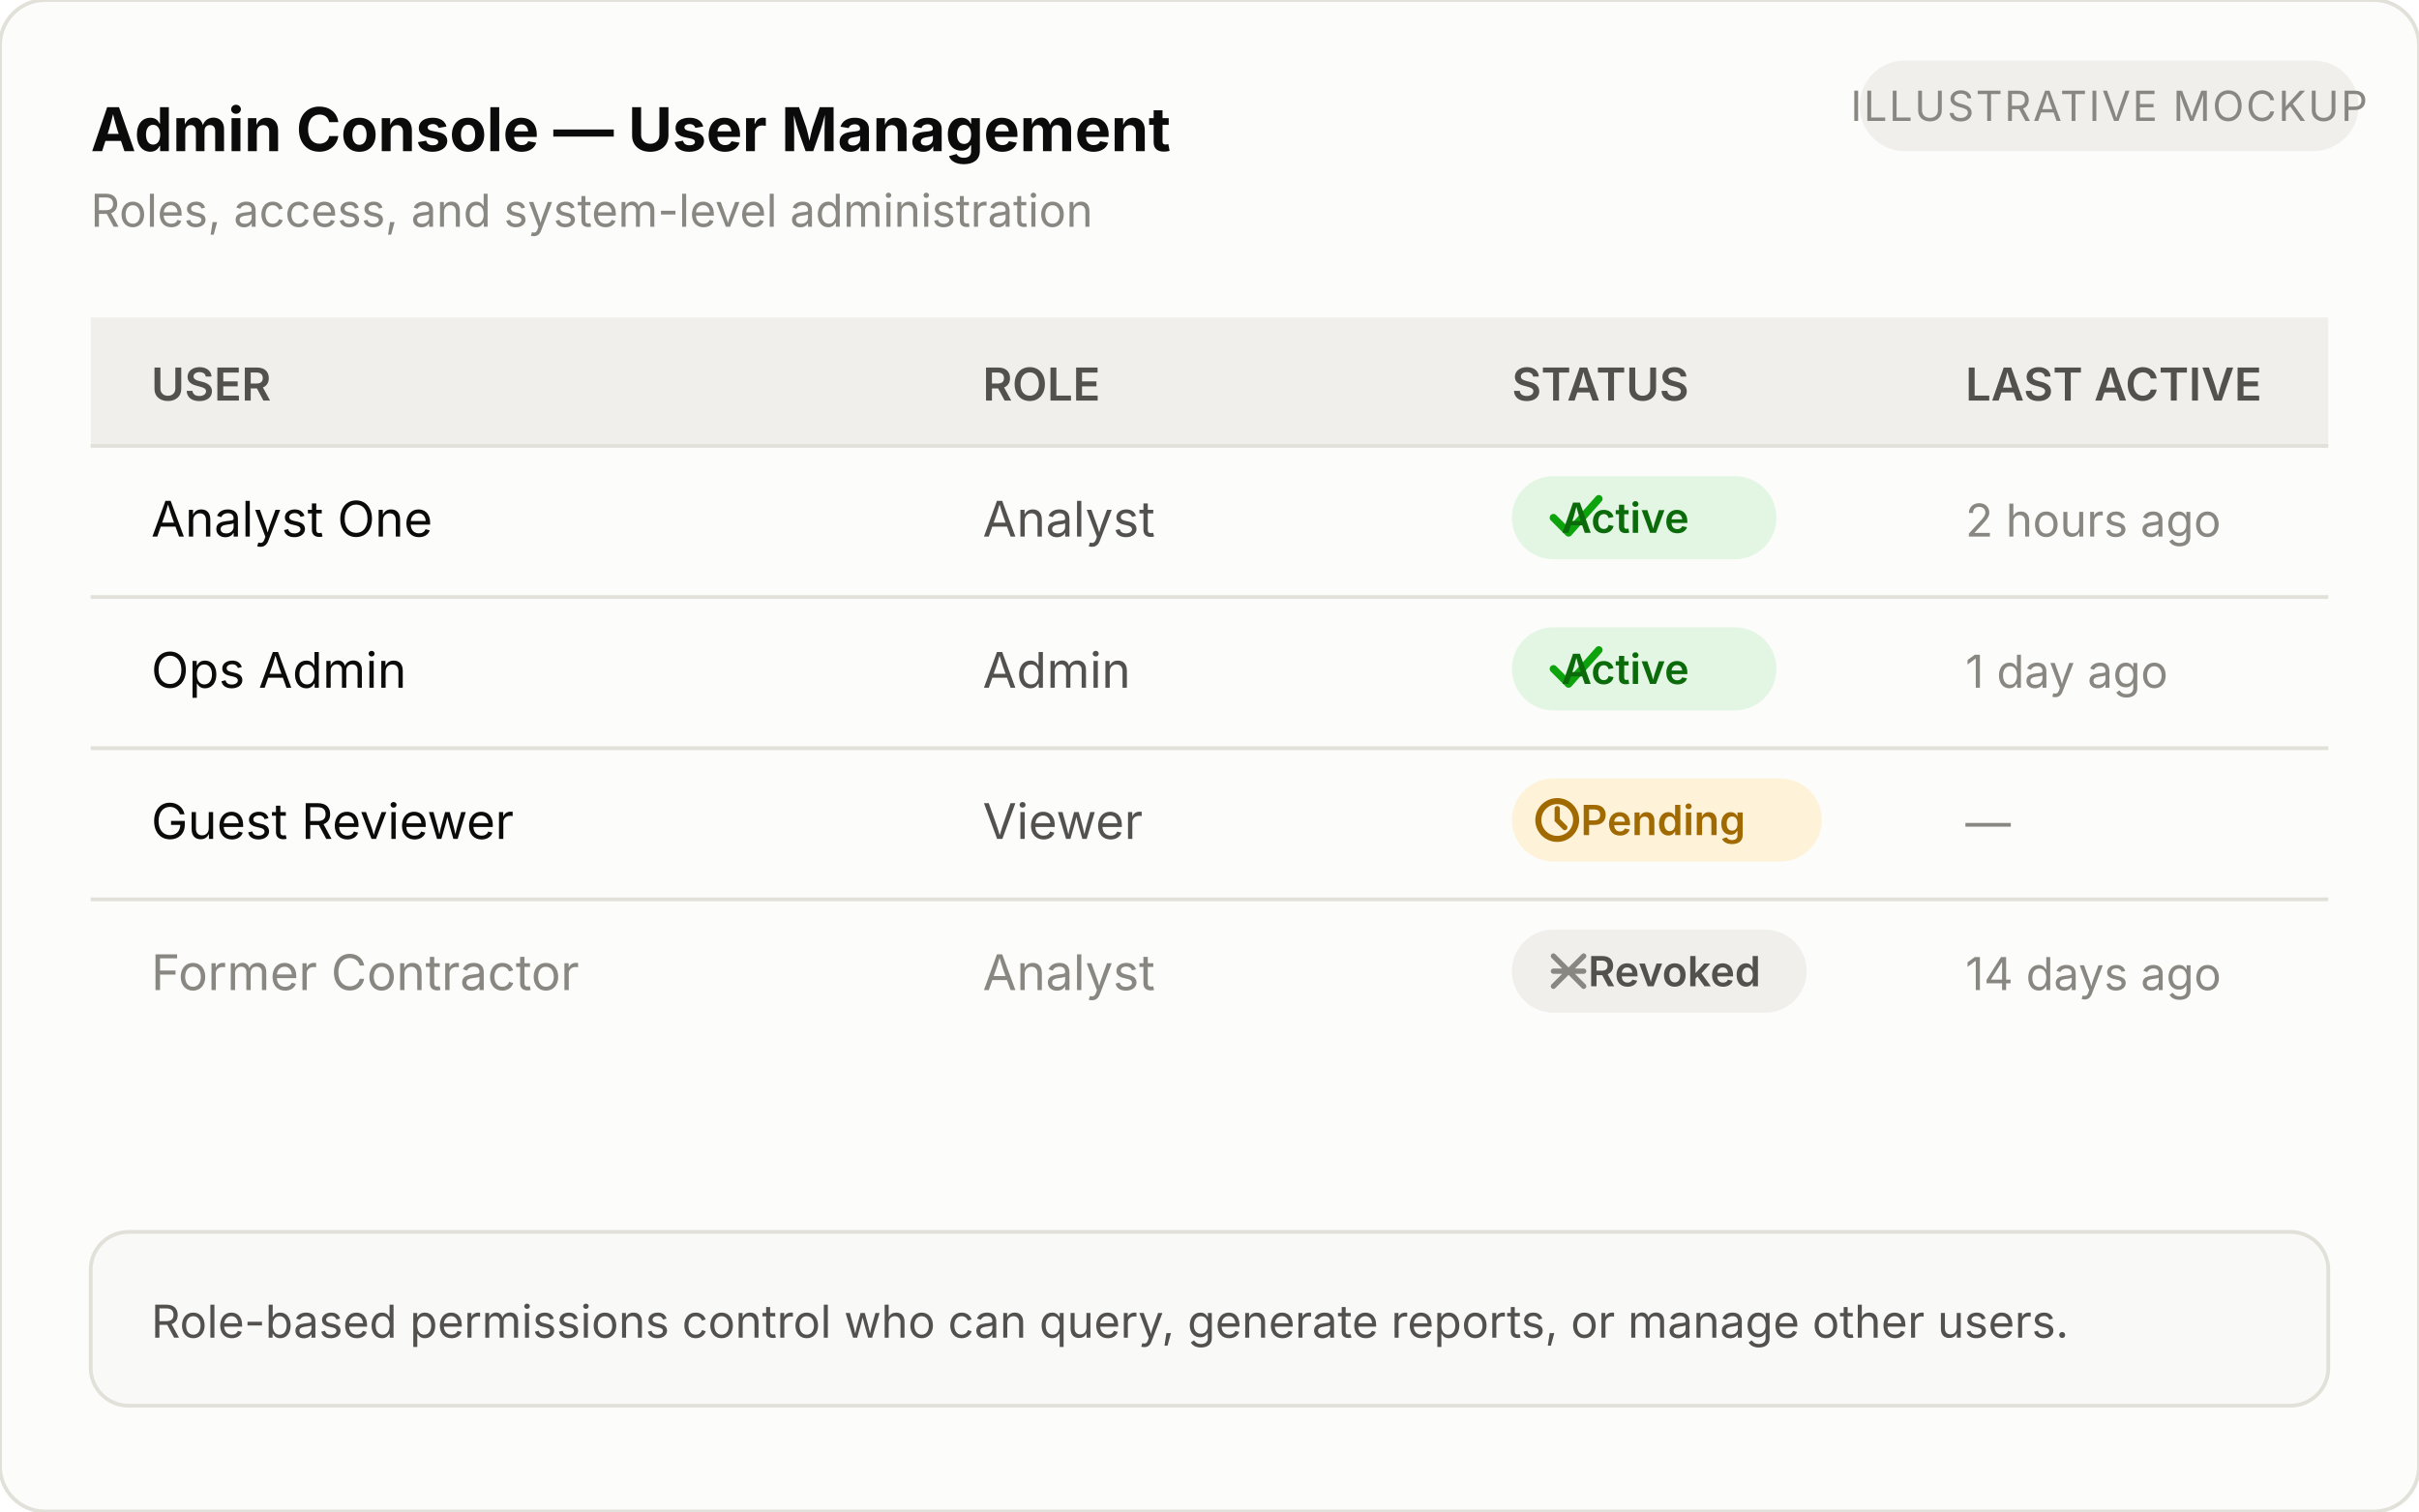
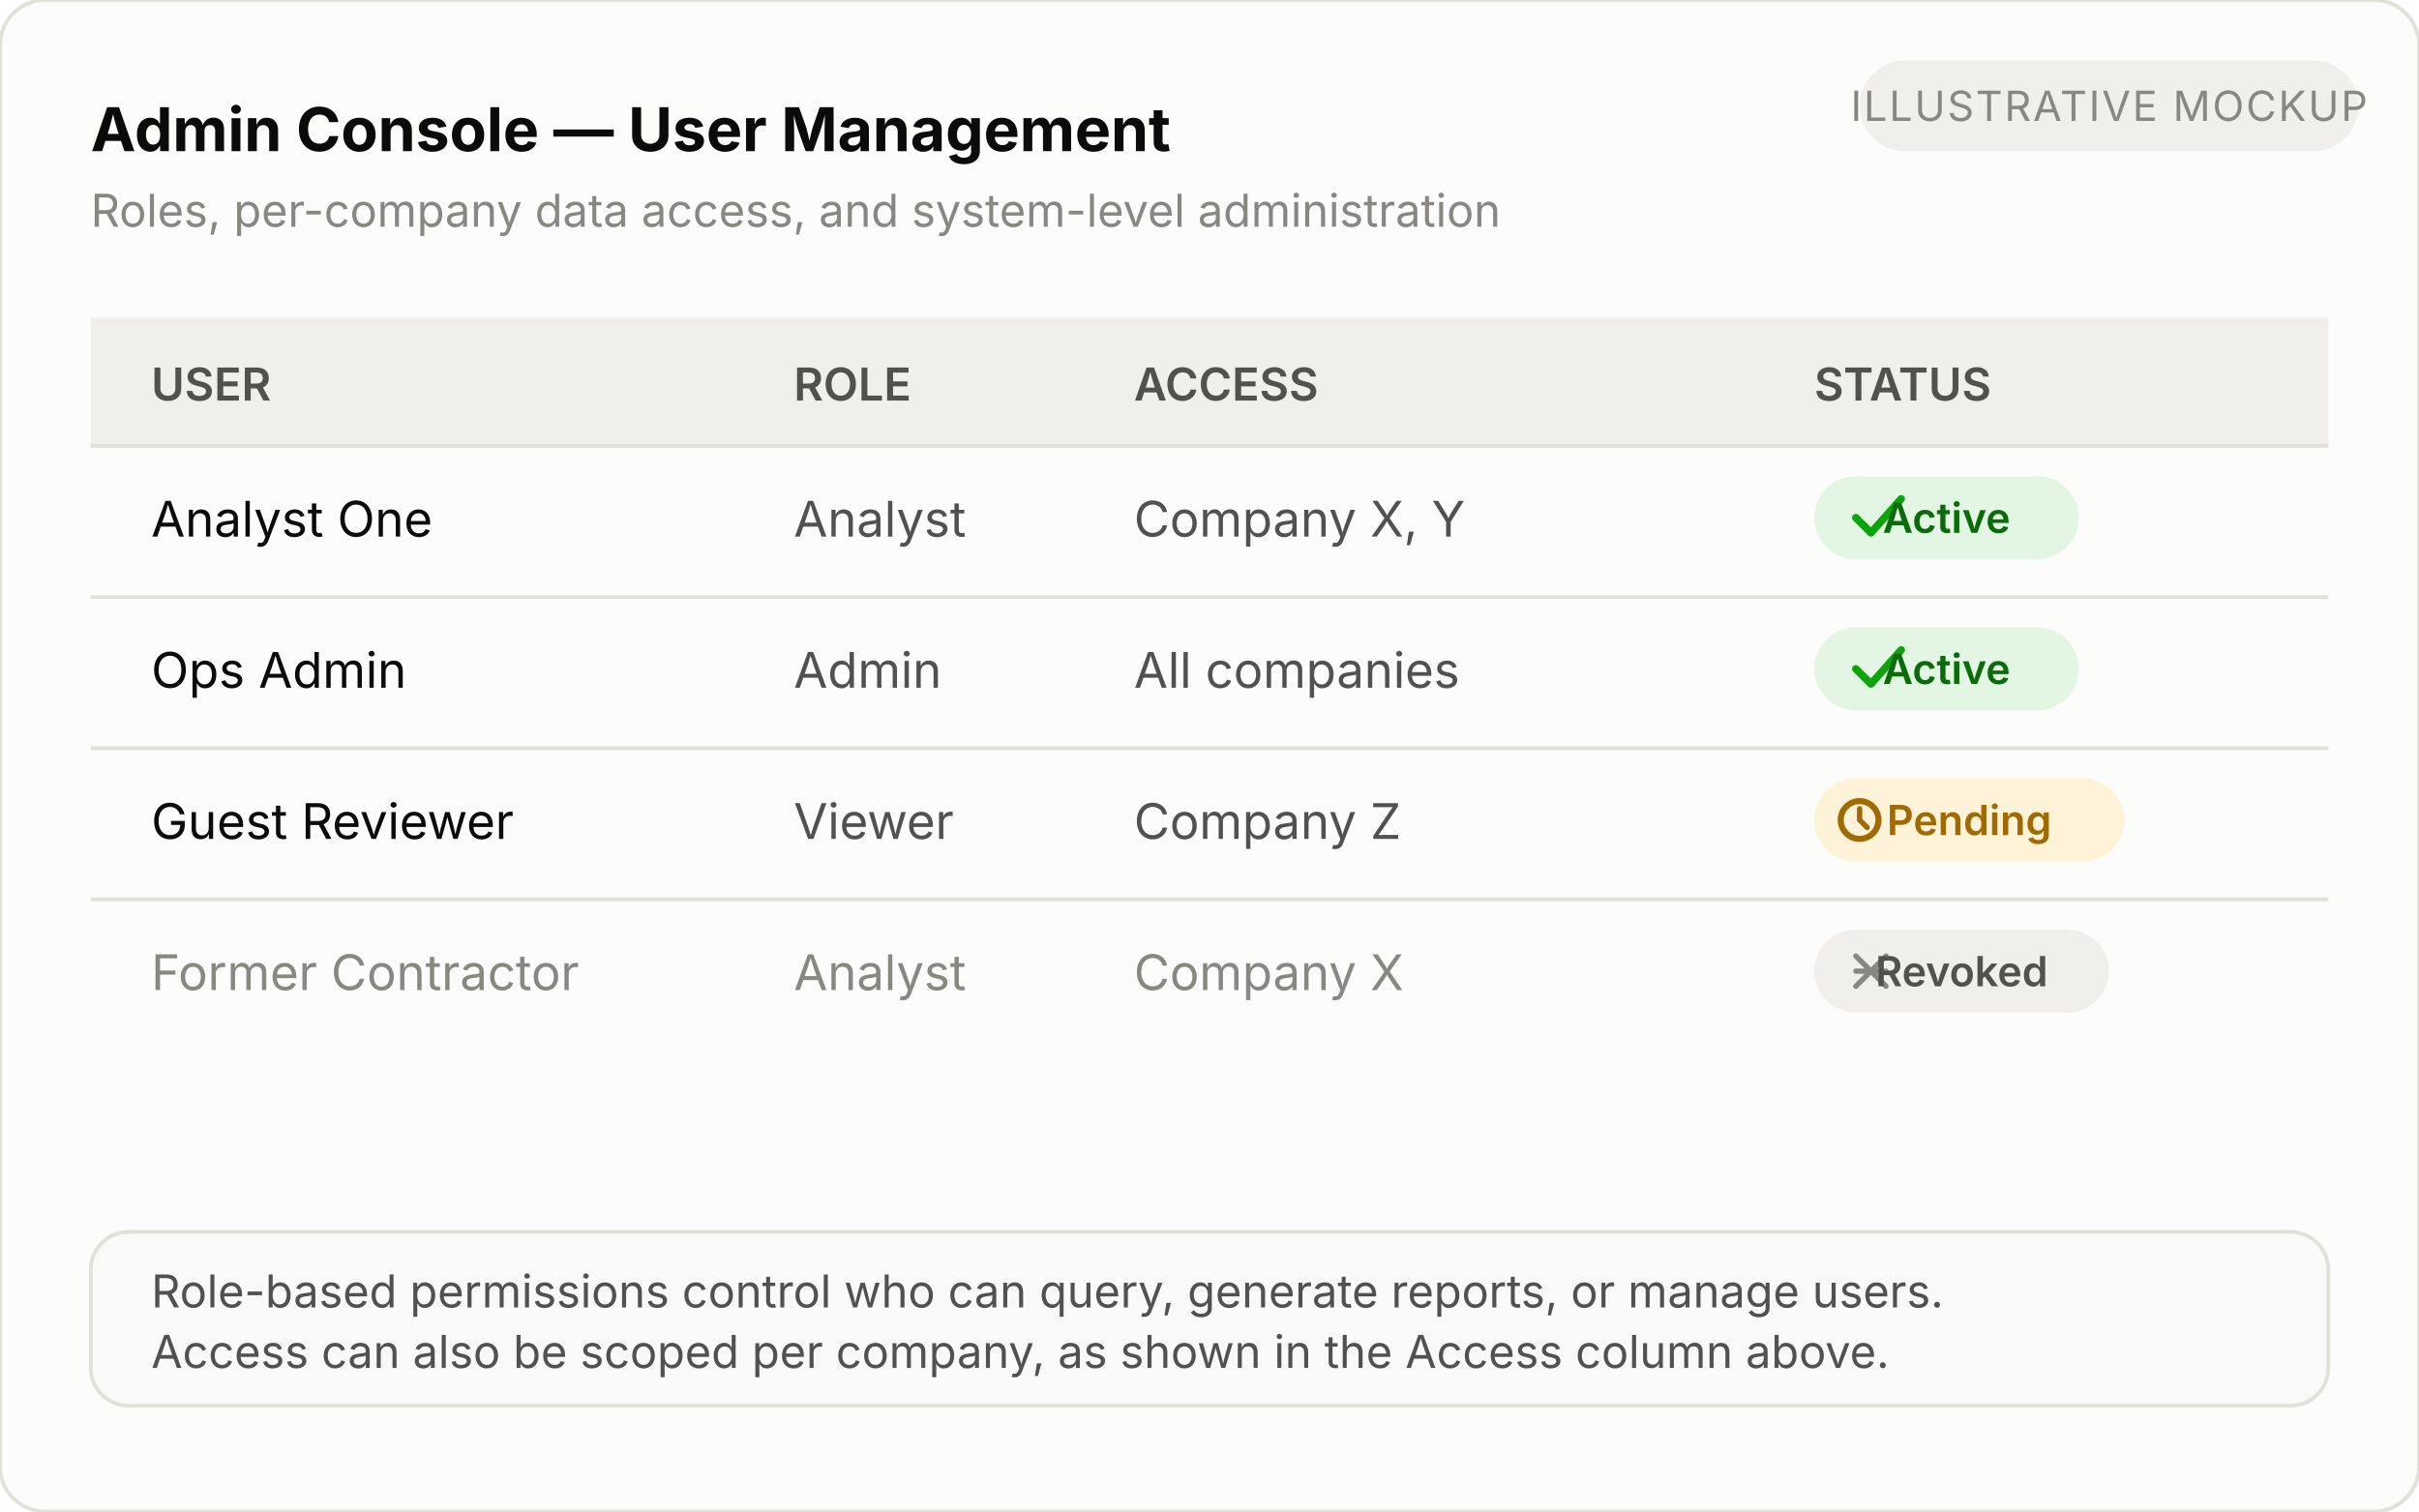
<svg xmlns="http://www.w3.org/2000/svg" viewBox="0 0 640 400" font-family="system-ui, -apple-system, 'Segoe UI', sans-serif">
  <rect x="0" y="0" width="640" height="400" rx="12" fill="#fcfcfb" stroke="#e1e0d9" stroke-width="1" />
  <rect x="492" y="16" width="132" height="24" rx="12" fill="#f0efec" />
  <text x="558" y="32" text-anchor="middle" font-size="11" letter-spacing="0.5" fill="#898781">ILLUSTRATIVE MOCKUP</text>
  <text x="24" y="40" font-size="16" font-weight="700" fill="#0b0b0b">Admin Console — User Management</text>
-   <text x="24" y="60" font-size="12" fill="#898781">Roles, access, and system-level administration</text>
+   <text x="24" y="60" font-size="12" fill="#898781">Roles, per-company data access, and system-level administration</text>
  <rect x="24" y="84" width="592" height="34" fill="#f0efec" />
  <text x="40" y="106" font-size="12" font-weight="600" fill="#52514e">USER</text>
-   <text x="260" y="106" font-size="12" font-weight="600" fill="#52514e">ROLE</text>
-   <text x="400" y="106" font-size="12" font-weight="600" fill="#52514e">STATUS</text>
-   <text x="520" y="106" font-size="12" font-weight="600" fill="#52514e">LAST ACTIVE</text>
+   <text x="210" y="106" font-size="12" font-weight="600" fill="#52514e">ROLE</text>
+   <text x="300" y="106" font-size="12" font-weight="600" fill="#52514e">ACCESS</text>
+   <text x="480" y="106" font-size="12" font-weight="600" fill="#52514e">STATUS</text>
  <g>
    <line x1="24" y1="118" x2="616" y2="118" stroke="#e1e0d9" stroke-width="1" />
    <text x="40" y="142" font-size="13" fill="#0b0b0b">Analyst One</text>
-     <text x="260" y="142" font-size="13" fill="#52514e">Analyst</text>
-     <rect x="400" y="126" width="70" height="22" rx="11" fill="#e3f6e3" />
-     <path d="M 411 137 l 4 4 l 8 -9" fill="none" stroke="#0ca30c" stroke-width="2" stroke-linecap="round" stroke-linejoin="round" />
-     <text x="430" y="141" text-anchor="middle" font-size="11" font-weight="600" fill="#0b6b0b">Active</text>
-     <text x="520" y="142" font-size="12" fill="#898781">2 hours ago</text>
+     <text x="210" y="142" font-size="13" fill="#52514e">Analyst</text>
+     <text x="300" y="142" font-size="13" fill="#52514e">Company X, Y</text>
+     <rect x="480" y="126" width="70" height="22" rx="11" fill="#e3f6e3" />
+     <path d="M 491 137 l 4 4 l 8 -9" fill="none" stroke="#0ca30c" stroke-width="2" stroke-linecap="round" stroke-linejoin="round" />
+     <text x="515" y="141" text-anchor="middle" font-size="11" font-weight="600" fill="#0b6b0b">Active</text>
  </g>
  <g>
    <line x1="24" y1="158" x2="616" y2="158" stroke="#e1e0d9" stroke-width="1" />
    <text x="40" y="182" font-size="13" fill="#0b0b0b">Ops Admin</text>
-     <text x="260" y="182" font-size="13" fill="#52514e">Admin</text>
-     <rect x="400" y="166" width="70" height="22" rx="11" fill="#e3f6e3" />
-     <path d="M 411 177 l 4 4 l 8 -9" fill="none" stroke="#0ca30c" stroke-width="2" stroke-linecap="round" stroke-linejoin="round" />
-     <text x="430" y="181" text-anchor="middle" font-size="11" font-weight="600" fill="#0b6b0b">Active</text>
-     <text x="520" y="182" font-size="12" fill="#898781">1 day ago</text>
+     <text x="210" y="182" font-size="13" fill="#52514e">Admin</text>
+     <text x="300" y="182" font-size="13" fill="#52514e">All companies</text>
+     <rect x="480" y="166" width="70" height="22" rx="11" fill="#e3f6e3" />
+     <path d="M 491 177 l 4 4 l 8 -9" fill="none" stroke="#0ca30c" stroke-width="2" stroke-linecap="round" stroke-linejoin="round" />
+     <text x="515" y="181" text-anchor="middle" font-size="11" font-weight="600" fill="#0b6b0b">Active</text>
  </g>
  <g>
    <line x1="24" y1="198" x2="616" y2="198" stroke="#e1e0d9" stroke-width="1" />
    <text x="40" y="222" font-size="13" fill="#0b0b0b">Guest Reviewer</text>
-     <text x="260" y="222" font-size="13" fill="#52514e">Viewer</text>
-     <rect x="400" y="206" width="82" height="22" rx="11" fill="#fef3d9" />
-     <circle cx="412" cy="217" r="5" fill="none" stroke="#a16a00" stroke-width="1.6" />
-     <path d="M 412 214 l 0 3 l 2 2" fill="none" stroke="#a16a00" stroke-width="1.4" stroke-linecap="round" />
-     <text x="440" y="221" text-anchor="middle" font-size="11" font-weight="600" fill="#a16a00">Pending</text>
-     <text x="520" y="222" font-size="12" fill="#898781">—</text>
+     <text x="210" y="222" font-size="13" fill="#52514e">Viewer</text>
+     <text x="300" y="222" font-size="13" fill="#52514e">Company Z</text>
+     <rect x="480" y="206" width="82" height="22" rx="11" fill="#fef3d9" />
+     <circle cx="492" cy="217" r="5" fill="none" stroke="#a16a00" stroke-width="1.6" />
+     <path d="M 492 214 l 0 3 l 2 2" fill="none" stroke="#a16a00" stroke-width="1.4" stroke-linecap="round" />
+     <text x="521" y="221" text-anchor="middle" font-size="11" font-weight="600" fill="#a16a00">Pending</text>
  </g>
  <g>
    <line x1="24" y1="238" x2="616" y2="238" stroke="#e1e0d9" stroke-width="1" />
    <text x="40" y="262" font-size="13" fill="#898781">Former Contractor</text>
-     <text x="260" y="262" font-size="13" fill="#898781">Analyst</text>
-     <rect x="400" y="246" width="78" height="22" rx="11" fill="#f0efec" />
-     <path d="M 411 257 l 8 0 M 411 253 l 8 8 M 419 253 l -8 8" fill="none" stroke="#898781" stroke-width="1.4" stroke-linecap="round" />
-     <text x="443" y="261" text-anchor="middle" font-size="11" font-weight="600" fill="#52514e">Revoked</text>
-     <text x="520" y="262" font-size="12" fill="#898781">14 days ago</text>
+     <text x="210" y="262" font-size="13" fill="#898781">Analyst</text>
+     <text x="300" y="262" font-size="13" fill="#898781">Company X</text>
+     <rect x="480" y="246" width="78" height="22" rx="11" fill="#f0efec" />
+     <path d="M 491 257 l 8 0 M 491 253 l 8 8 M 499 253 l -8 8" fill="none" stroke="#898781" stroke-width="1.4" stroke-linecap="round" />
+     <text x="519" y="261" text-anchor="middle" font-size="11" font-weight="600" fill="#52514e">Revoked</text>
  </g>
  <rect x="24" y="326" width="592" height="46" rx="10" fill="#f9f9f7" stroke="#e1e0d9" stroke-width="1" />
-   <text x="40" y="354" font-size="12" fill="#52514e">Role-based permissions control who can query, generate reports, or manage other users.</text>
+   <text x="40" y="346" font-size="12" fill="#52514e">Role-based permissions control who can query, generate reports, or manage users.</text>
+   <text x="40" y="362" font-size="12" fill="#52514e">Access can also be scoped per company, as shown in the Access column above.</text>
</svg>
